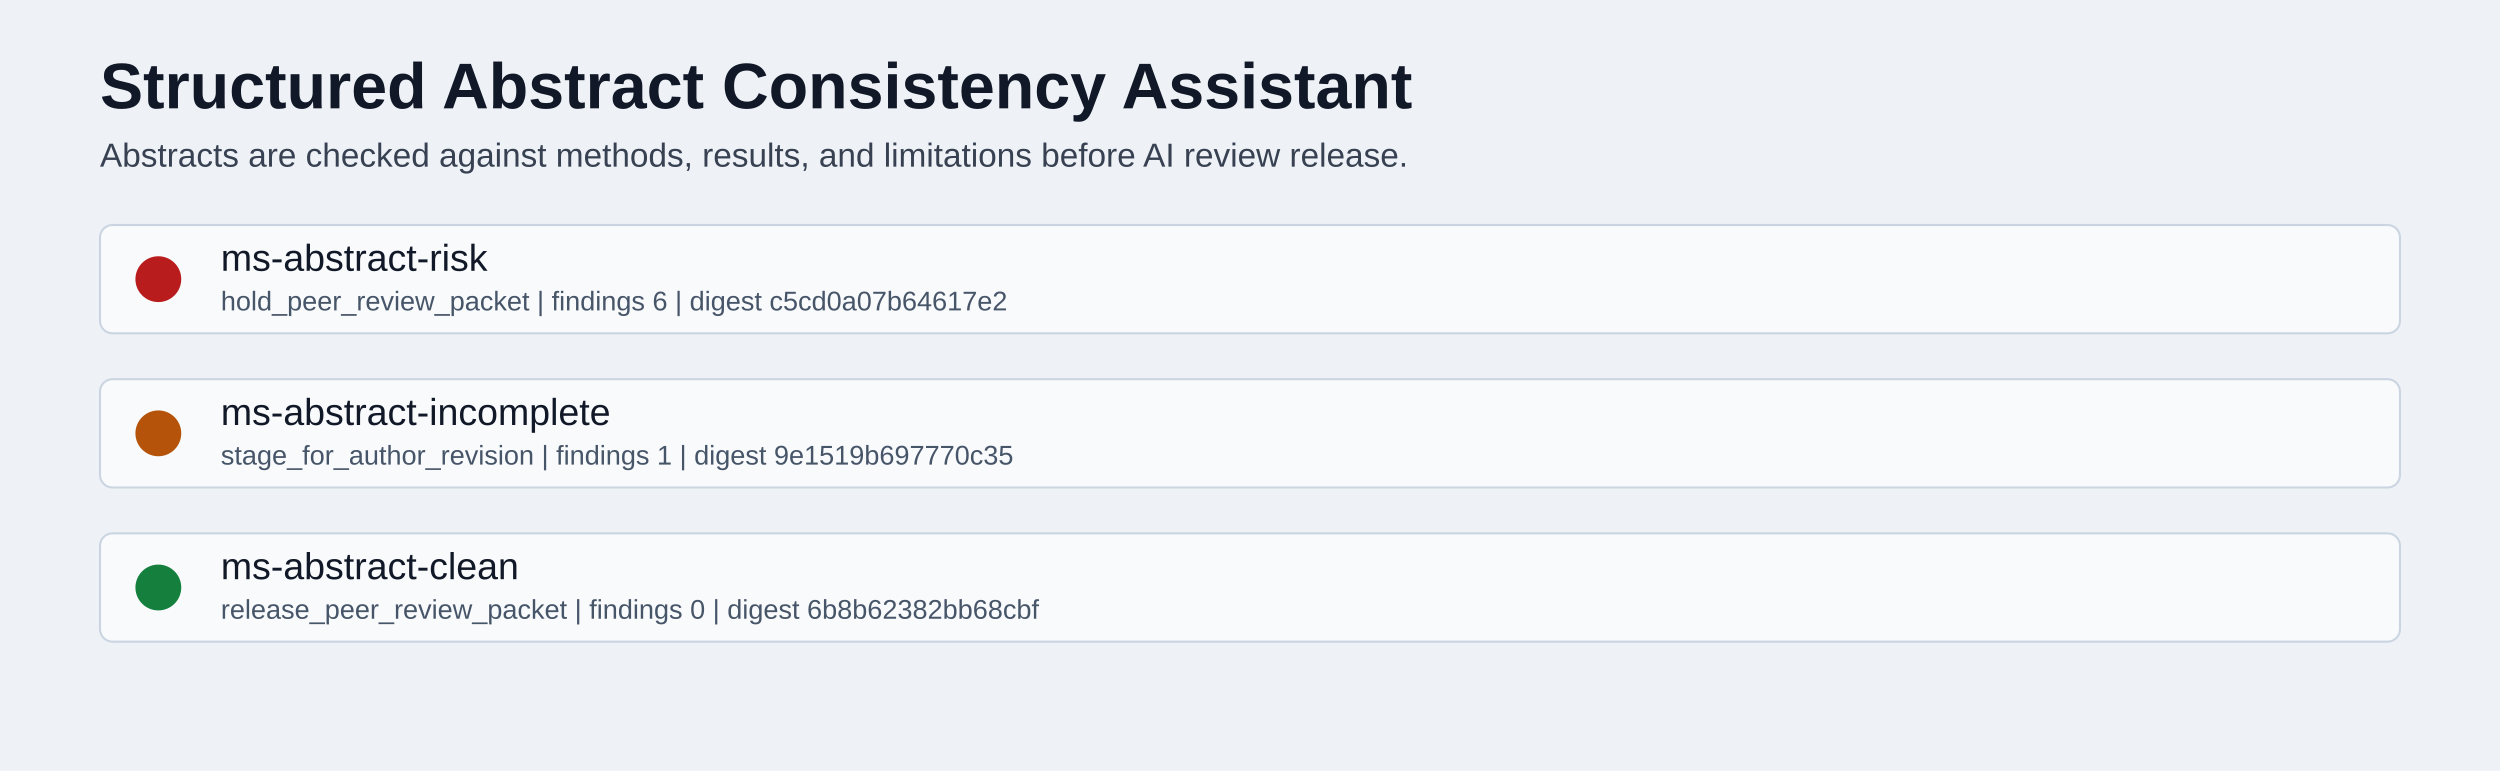
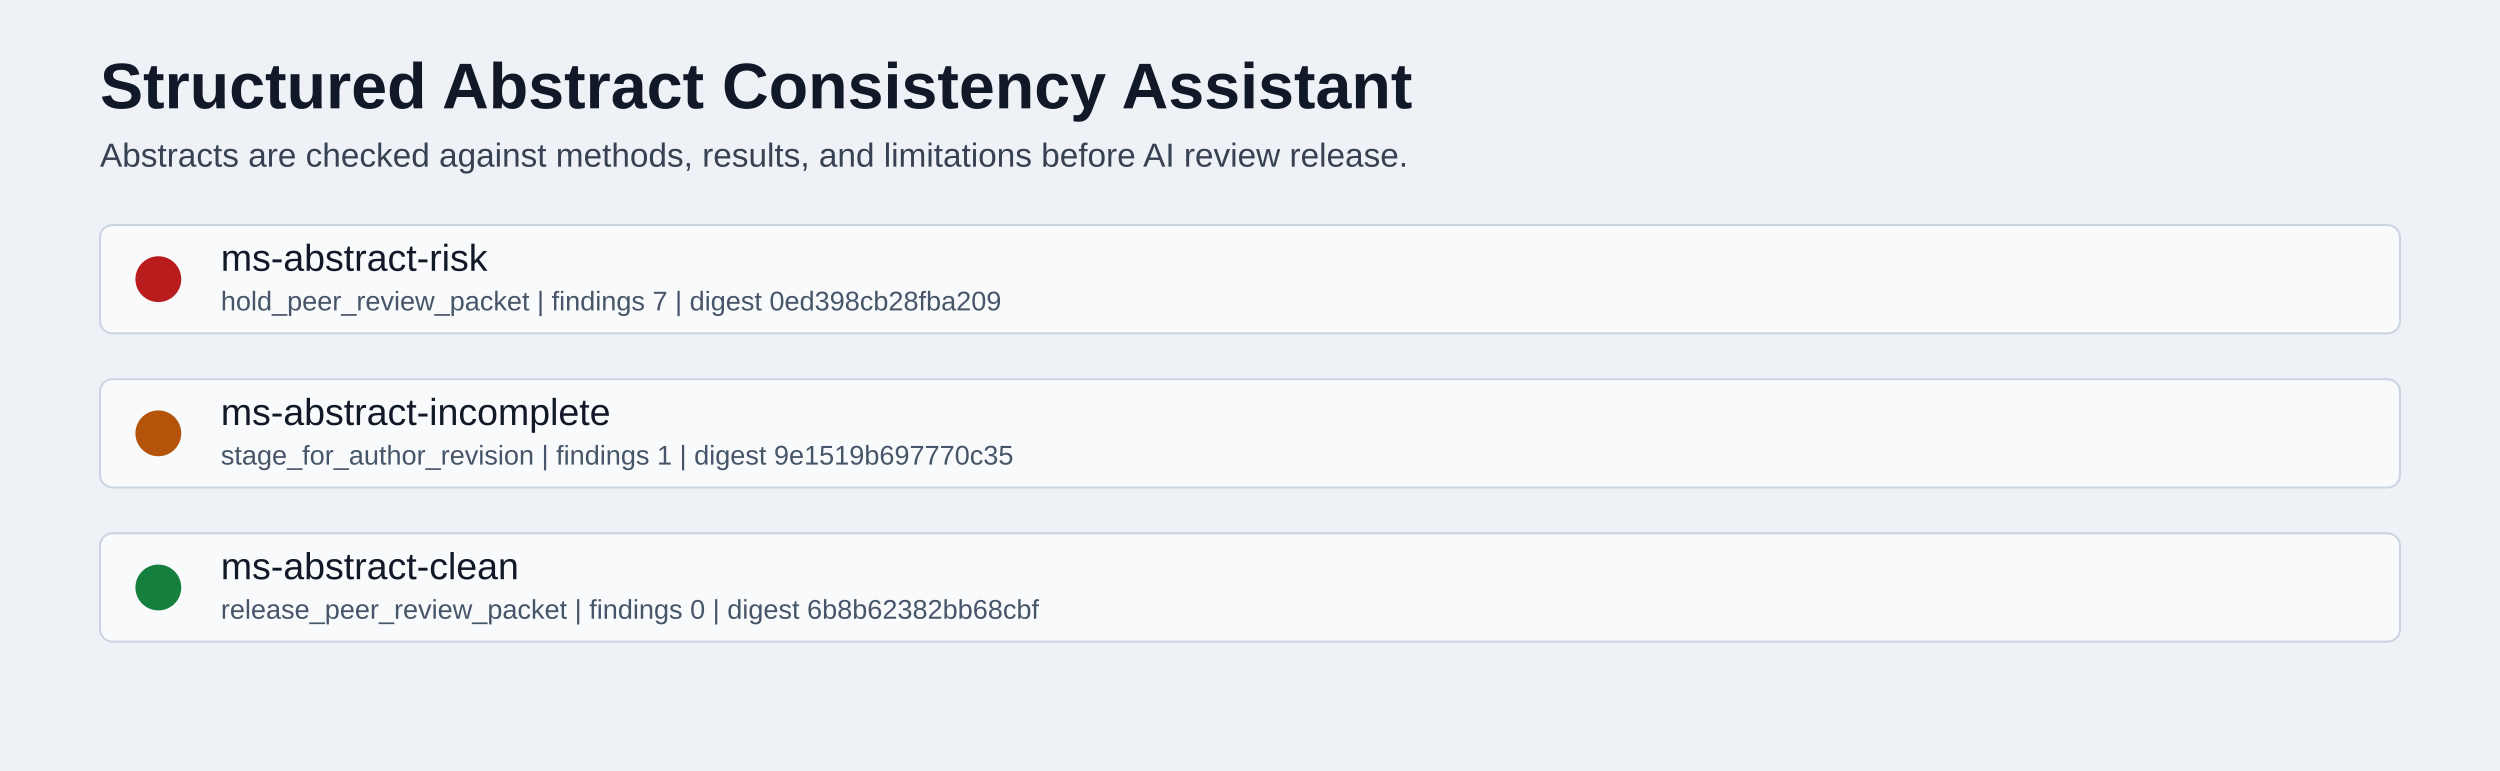
<svg xmlns="http://www.w3.org/2000/svg" width="1200" height="370" viewBox="0 0 1200 370">
  <rect width="1200" height="370" fill="#eef2f7" />
  <text x="48" y="52" font-size="31" font-family="Arial" font-weight="700" fill="#111827">Structured Abstract Consistency Assistant</text>
  <text x="48" y="80" font-size="16" font-family="Arial" fill="#374151">Abstracts are checked against methods, results, and limitations before AI review release.</text>
  <g transform="translate(48 108)">
    <rect width="1104" height="52" rx="6" fill="#f8fafc" stroke="#cbd5e1" />
    <circle cx="28" cy="26" r="11" fill="#b91c1c" />
    <text x="58" y="22" font-size="18" font-family="Arial" fill="#111827">ms-abstract-risk</text>
-     <text x="58" y="41" font-size="13" font-family="Arial" fill="#475569">hold_peer_review_packet | findings 6 | digest c5cd0a07b64617e2</text>
+     <text x="58" y="41" font-size="13" font-family="Arial" fill="#475569">hold_peer_review_packet | findings 7 | digest 0ed398cb28fba209</text>
  </g>
  <g transform="translate(48 182)">
    <rect width="1104" height="52" rx="6" fill="#f8fafc" stroke="#cbd5e1" />
    <circle cx="28" cy="26" r="11" fill="#b45309" />
    <text x="58" y="22" font-size="18" font-family="Arial" fill="#111827">ms-abstract-incomplete</text>
    <text x="58" y="41" font-size="13" font-family="Arial" fill="#475569">stage_for_author_revision | findings 1 | digest 9e1519b697770c35</text>
  </g>
  <g transform="translate(48 256)">
    <rect width="1104" height="52" rx="6" fill="#f8fafc" stroke="#cbd5e1" />
    <circle cx="28" cy="26" r="11" fill="#15803d" />
    <text x="58" y="22" font-size="18" font-family="Arial" fill="#111827">ms-abstract-clean</text>
    <text x="58" y="41" font-size="13" font-family="Arial" fill="#475569">release_peer_review_packet | findings 0 | digest 6b8b62382bb68cbf</text>
  </g>
</svg>
